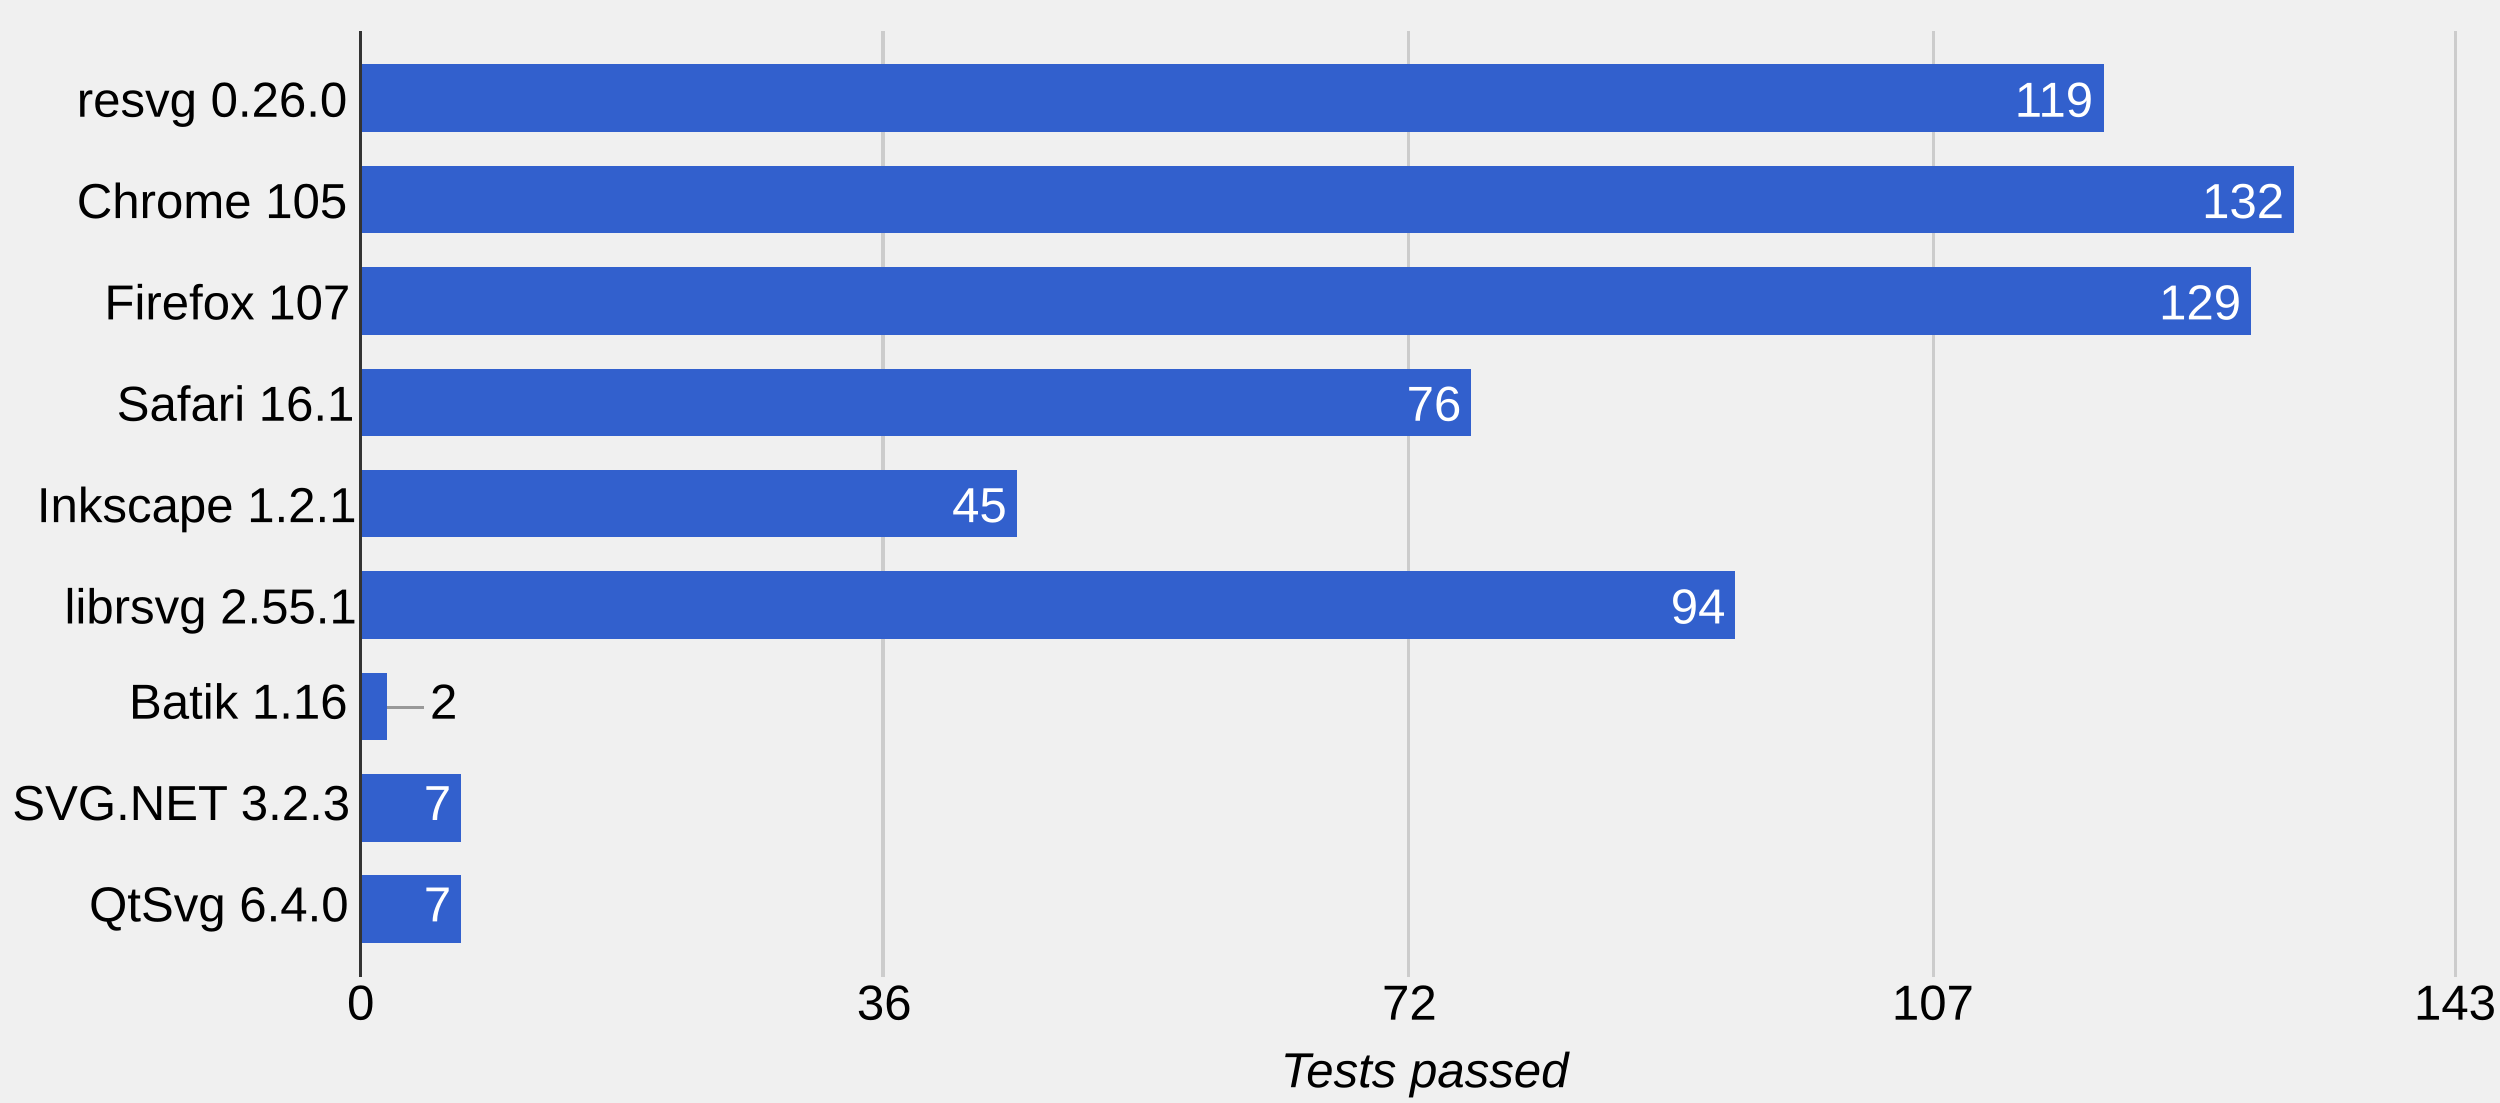
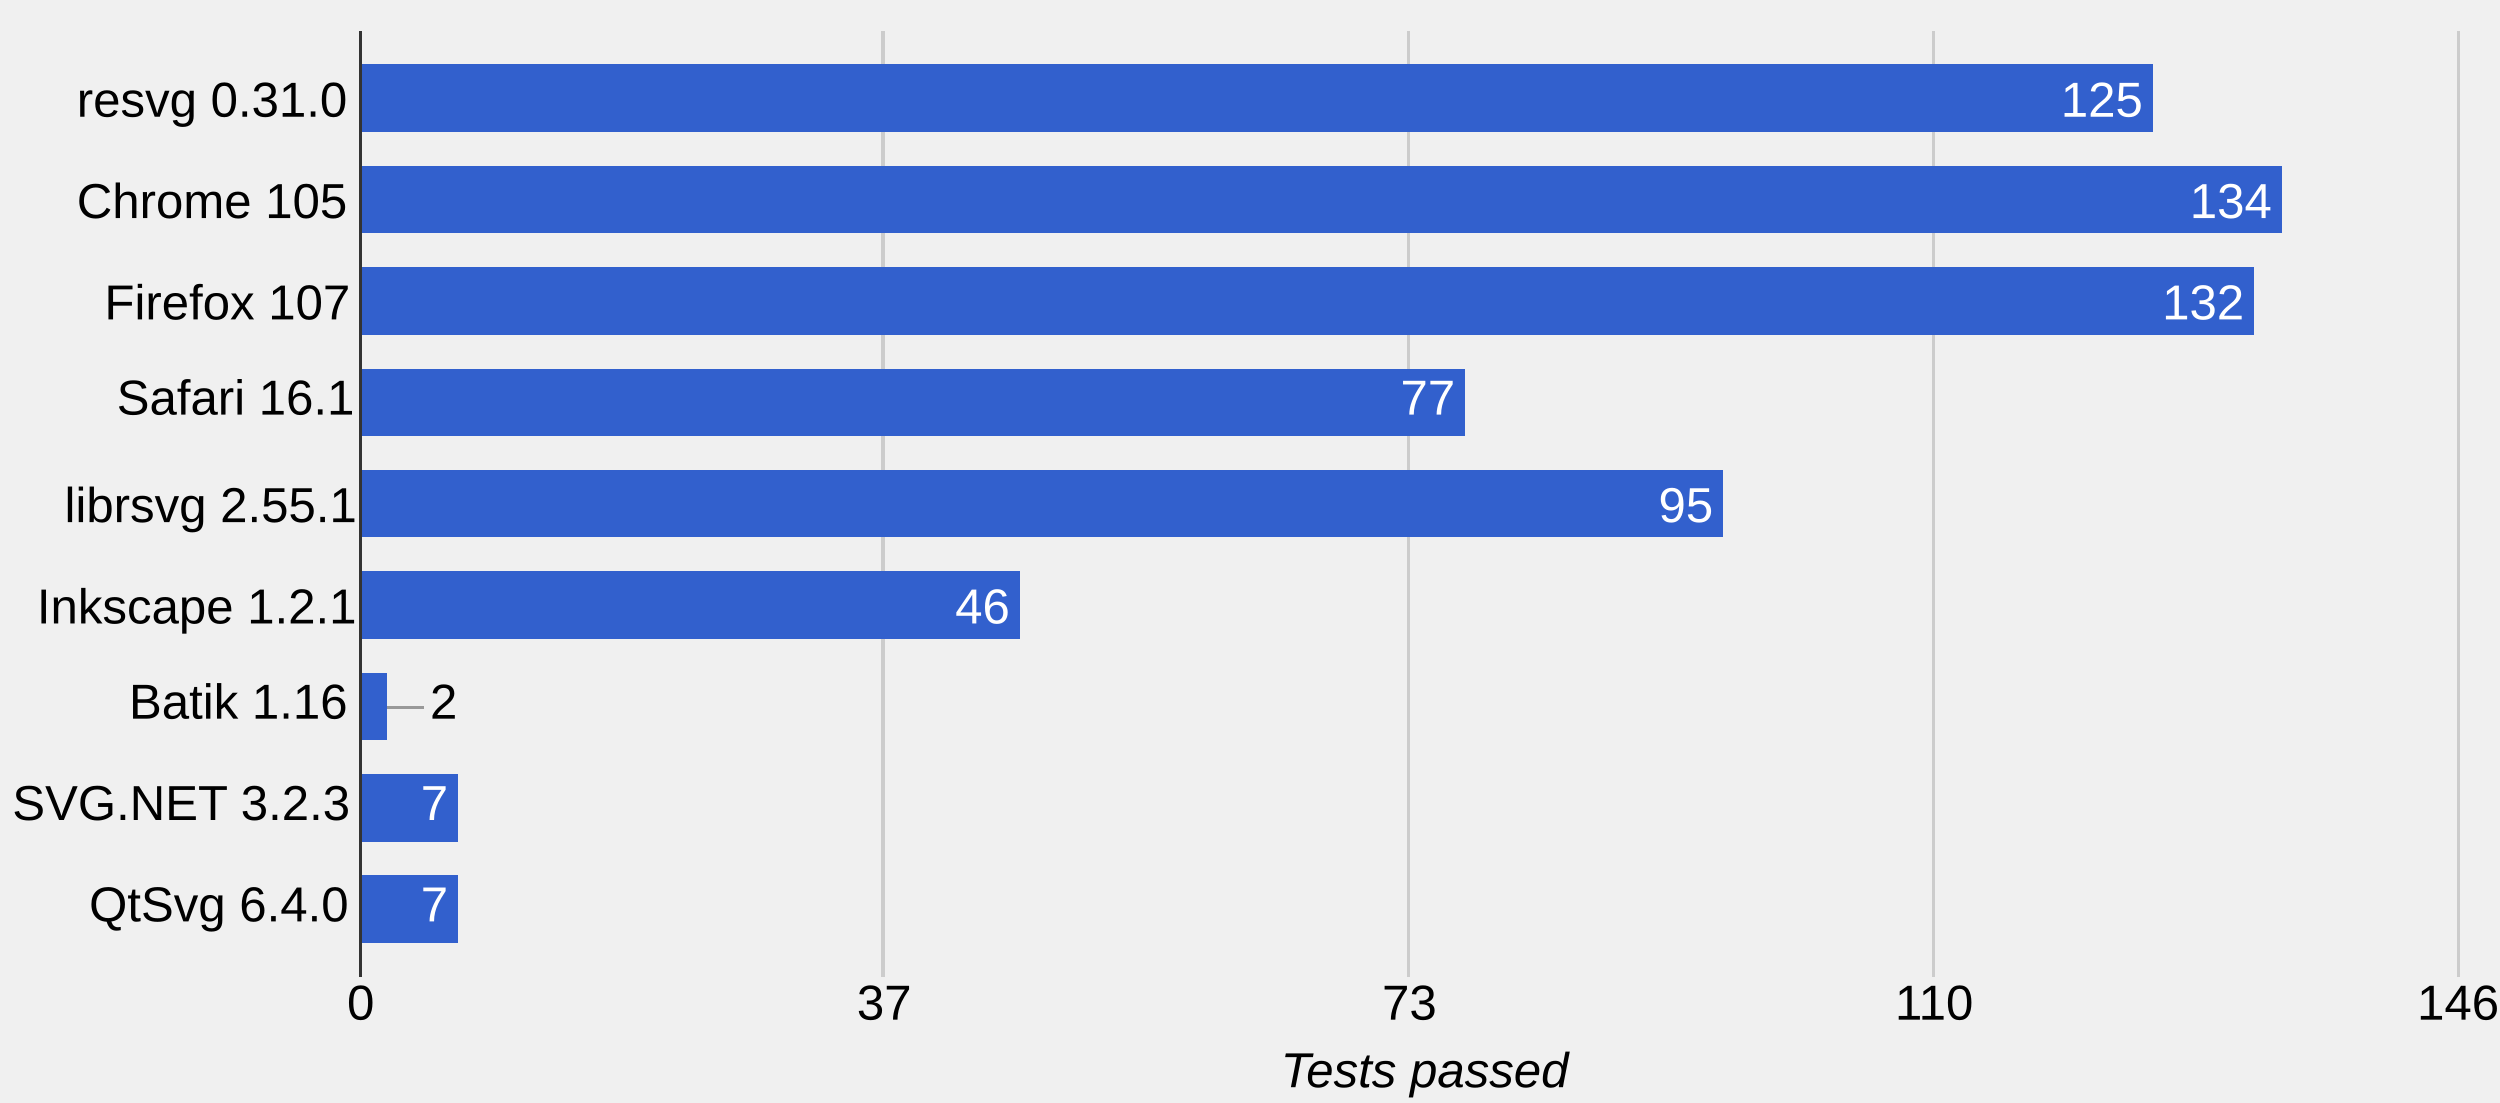
<svg xmlns="http://www.w3.org/2000/svg" height="359" shape-rendering="crispEdges" width="814">
-   <text font-family="Arial" font-size="16" x="25" y="38">resvg 0.26.0</text>
+   <text font-family="Arial" font-size="16" x="25" y="38">resvg 0.31.0</text>
  <text font-family="Arial" font-size="16" x="25" y="71">Chrome 105</text>
  <text font-family="Arial" font-size="16" x="34" y="104">Firefox 107</text>
-   <text font-family="Arial" font-size="16" x="38" y="137">Safari 16.1</text>
-   <text font-family="Arial" font-size="16" x="12" y="170">Inkscape 1.2.1</text>
-   <text font-family="Arial" font-size="16" x="21" y="203">librsvg 2.55.1</text>
+   <text font-family="Arial" font-size="16" x="38" y="135">Safari 16.1</text>
+   <text font-family="Arial" font-size="16" x="21" y="170">librsvg 2.55.1</text>
+   <text font-family="Arial" font-size="16" x="12" y="203">Inkscape 1.2.1</text>
  <text font-family="Arial" font-size="16" x="42" y="234">Batik 1.16</text>
  <text font-family="Arial" font-size="16" x="4" y="267">SVG.NET 3.2.3</text>
  <text font-family="Arial" font-size="16" x="29" y="300">QtSvg 6.4.0</text>
  <rect fill="#ccc" height="308" width="1" x="117" y="10" />
  <text fill="#000" font-family="Arial" font-size="16" x="113" y="332">0</text>
  <rect fill="#ccc" height="308" width="1" x="287" y="10" />
-   <text fill="#000" font-family="Arial" font-size="16" x="279" y="332">36</text>
+   <text fill="#000" font-family="Arial" font-size="16" x="279" y="332">37</text>
  <rect fill="#ccc" height="308" width="1" x="458" y="10" />
-   <text fill="#000" font-family="Arial" font-size="16" x="450" y="332">72</text>
+   <text fill="#000" font-family="Arial" font-size="16" x="450" y="332">73</text>
  <rect fill="#ccc" height="308" width="1" x="629" y="10" />
-   <text fill="#000" font-family="Arial" font-size="16" x="616" y="332">107</text>
-   <rect fill="#ccc" height="308" width="1" x="799" y="10" />
-   <text fill="#000" font-family="Arial" font-size="16" x="786" y="332">143</text>
-   <rect fill="#3260cd" height="22" width="568" x="117" y="21" />
-   <text fill="#fff" font-family="Arial" font-size="16" x="656" y="38">119</text>
-   <rect fill="#3260cd" height="22" width="630" x="117" y="54" />
-   <text fill="#fff" font-family="Arial" font-size="16" x="717" y="71">132</text>
-   <rect fill="#3260cd" height="22" width="616" x="117" y="87" />
-   <text fill="#fff" font-family="Arial" font-size="16" x="703" y="104">129</text>
-   <rect fill="#3260cd" height="22" width="362" x="117" y="120" />
-   <text fill="#fff" font-family="Arial" font-size="16" x="458" y="137">76</text>
-   <rect fill="#3260cd" height="22" width="214" x="117" y="153" />
-   <text fill="#fff" font-family="Arial" font-size="16" x="310" y="170">45</text>
-   <rect fill="#3260cd" height="22" width="448" x="117" y="186" />
-   <text fill="#fff" font-family="Arial" font-size="16" x="544" y="203">94</text>
+   <text fill="#000" font-family="Arial" font-size="16" x="617" y="332">110</text>
+   <rect fill="#ccc" height="308" width="1" x="800" y="10" />
+   <text fill="#000" font-family="Arial" font-size="16" x="787" y="332">146</text>
+   <rect fill="#3260cd" height="22" width="584" x="117" y="21" />
+   <text fill="#fff" font-family="Arial" font-size="16" x="671" y="38">125</text>
+   <rect fill="#3260cd" height="22" width="626" x="117" y="54" />
+   <text fill="#fff" font-family="Arial" font-size="16" x="713" y="71">134</text>
+   <rect fill="#3260cd" height="22" width="617" x="117" y="87" />
+   <text fill="#fff" font-family="Arial" font-size="16" x="704" y="104">132</text>
+   <rect fill="#3260cd" height="22" width="360" x="117" y="120" />
+   <text fill="#fff" font-family="Arial" font-size="16" x="456" y="135">77</text>
+   <rect fill="#3260cd" height="22" width="444" x="117" y="153" />
+   <text fill="#fff" font-family="Arial" font-size="16" x="540" y="170">95</text>
+   <rect fill="#3260cd" height="22" width="215" x="117" y="186" />
+   <text fill="#fff" font-family="Arial" font-size="16" x="311" y="203">46</text>
  <rect fill="#3260cd" height="22" width="9" x="117" y="219" />
  <rect fill="#999" height="1" width="12" x="126" y="230" />
  <text fill="#000" font-family="Arial" font-size="16" x="140" y="234">2</text>
-   <rect fill="#3260cd" height="22" width="33" x="117" y="252" />
-   <text fill="#fff" font-family="Arial" font-size="16" x="138" y="267">7</text>
-   <rect fill="#3260cd" height="22" width="33" x="117" y="285" />
-   <text fill="#fff" font-family="Arial" font-size="16" x="138" y="300">7</text>
+   <rect fill="#3260cd" height="22" width="32" x="117" y="252" />
+   <text fill="#fff" font-family="Arial" font-size="16" x="137" y="267">7</text>
+   <rect fill="#3260cd" height="22" width="32" x="117" y="285" />
+   <text fill="#fff" font-family="Arial" font-size="16" x="137" y="300">7</text>
  <rect fill="#333" height="308" width="1" x="117" y="10" />
  <text font-family="Arial" font-size="16" font-style="italic" x="417" y="354">Tests passed</text>
</svg>
